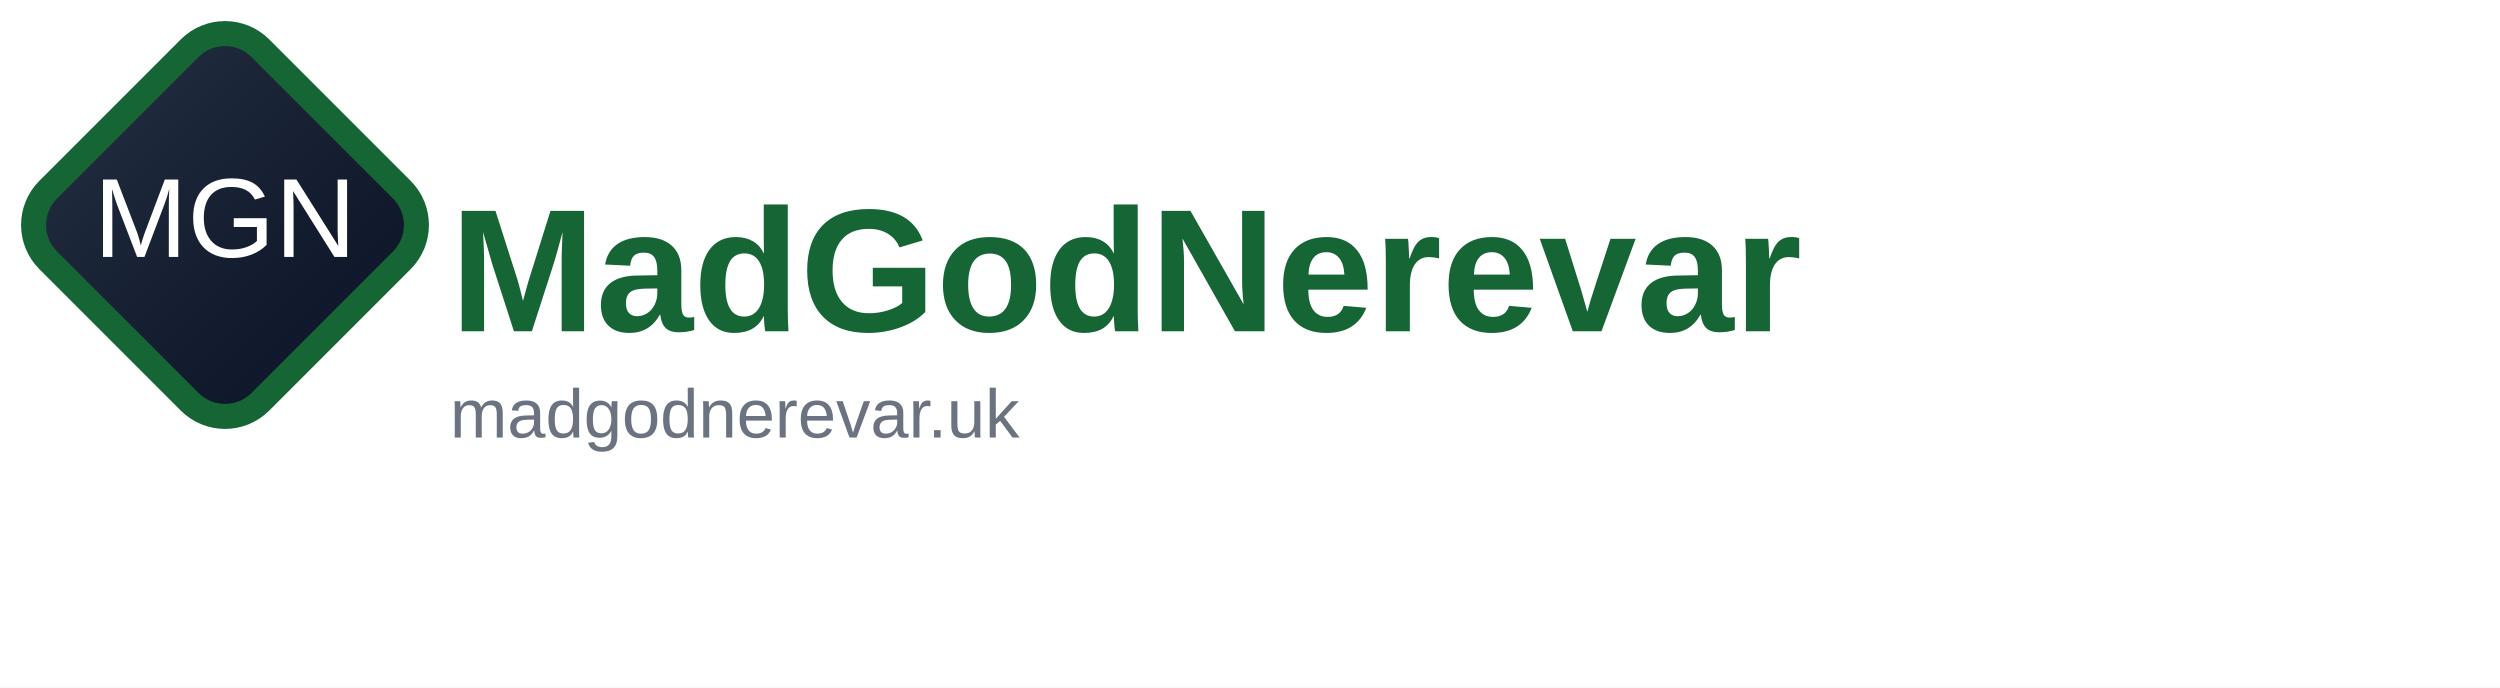
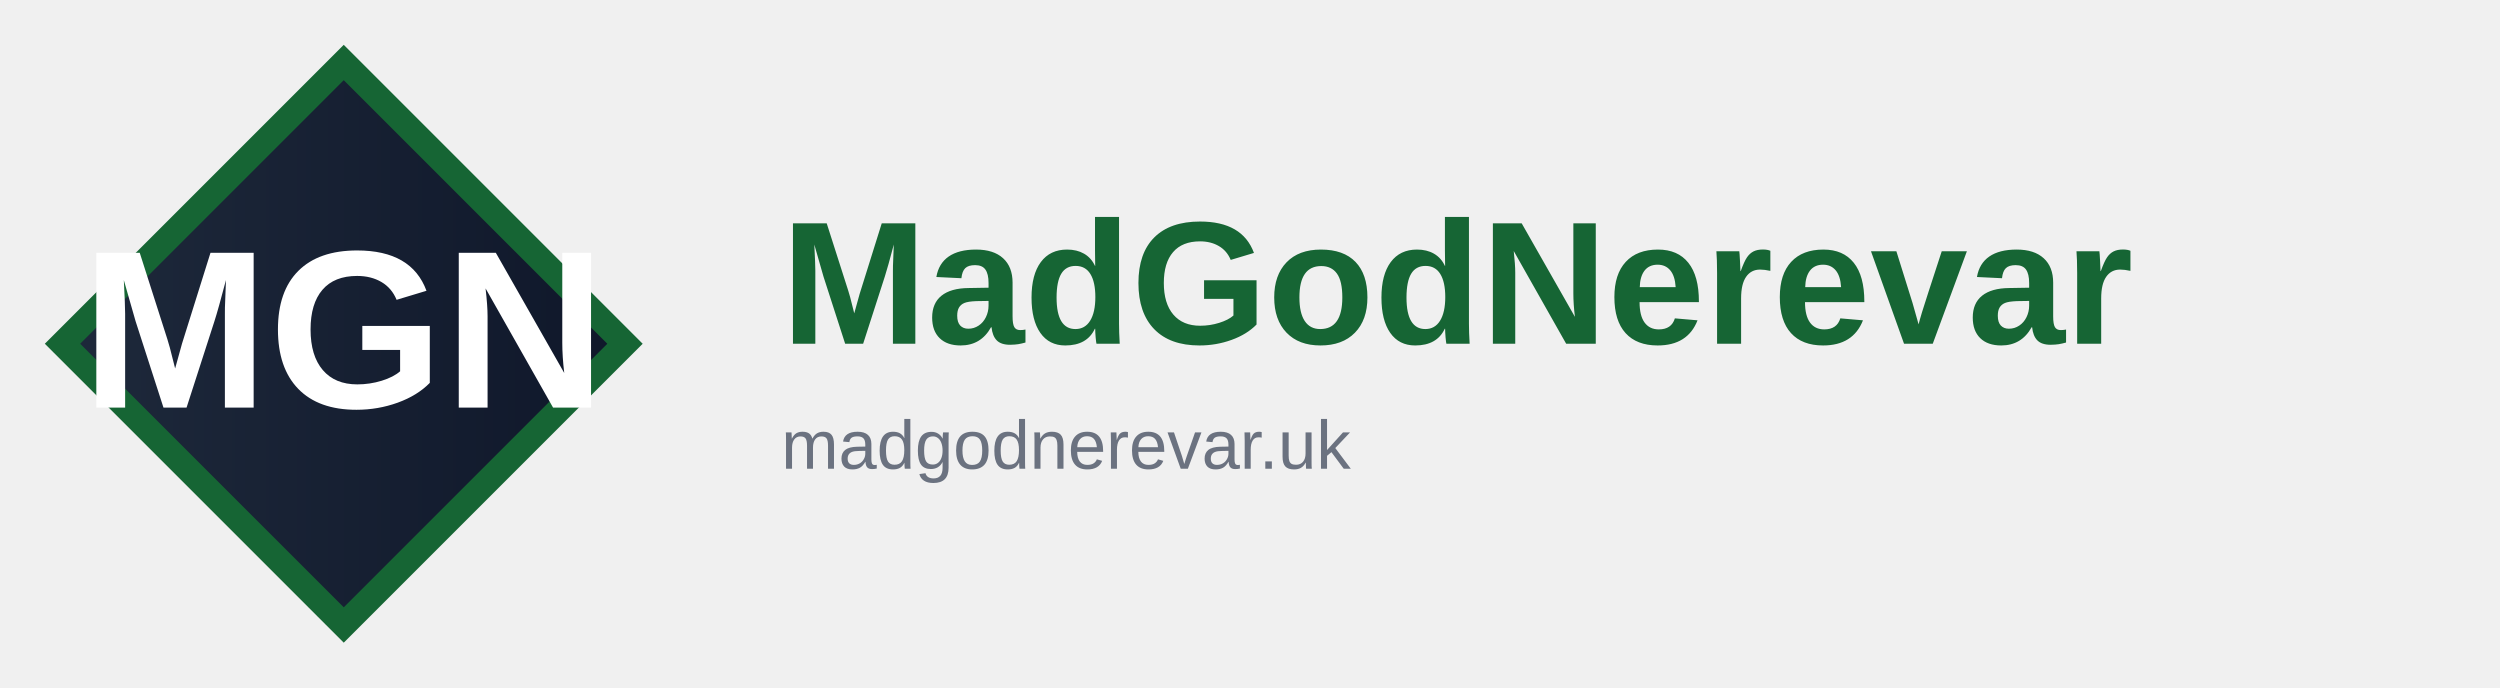
<svg xmlns="http://www.w3.org/2000/svg" width="800" height="220" viewBox="0 0 800 220">
-   <rect width="100%" height="100%" fill="white" />
-   <g transform="translate(24,24)">
-     <defs>
-       <linearGradient id="badgeGrad" x1="1.000" y1="0.500" x2="0.000" y2="0.500">
-         <stop offset="0%" stop-color="#0F172A" />
-         <stop offset="100%" stop-color="#1E293B" />
-       </linearGradient>
-     </defs>
-     <g transform="translate(0,0)">
-       <rect x="0" y="0" width="96" height="96" fill="url(#badgeGrad)" stroke="#166534" stroke-width="8" transform="translate(48,48) rotate(45) translate(-48,-48)" rx="16" ry="16" />
-       <text x="48" y="48" font-family="Arial, Helvetica, sans-serif" font-size="36" text-anchor="middle" dominant-baseline="middle" fill="white">MGN</text>
-     </g>
-     <text x="120" y="82" font-family="Arial, Helvetica, sans-serif" font-size="56" font-weight="700" fill="#166534">MadGodNerevar</text>
-     <text x="120" y="116" font-family="Arial, Helvetica, sans-serif" font-size="22" fill="#6B7280">madgodnerevar.uk</text>
-   </g>
+   <defs>
+     <linearGradient id="badgeGrad" x1="1.000" y1="0.500" x2="0.000" y2="0.500">
+       <stop offset="0%" stop-color="#0F172A" />
+       <stop offset="100%" stop-color="#1E293B" />
+     </linearGradient>
+   </defs>
+   <path d="M110 20 L200 110 L110 200 L20 110 Z" fill="url(#badgeGrad)" stroke="#166534" stroke-width="8" />
+   <text x="110" y="110" text-anchor="middle" dominant-baseline="middle" font-family="Arial, Helvetica, sans-serif" font-size="72" font-weight="bold" fill="white">MGN</text>
+   <text x="250" y="110" font-family="Arial, Helvetica, sans-serif" font-size="56" font-weight="bold" fill="#166534">MadGodNerevar</text>
+   <text x="250" y="150" font-family="Arial, Helvetica, sans-serif" font-size="22" fill="#6B7280">madgodnerevar.uk</text>
</svg>
